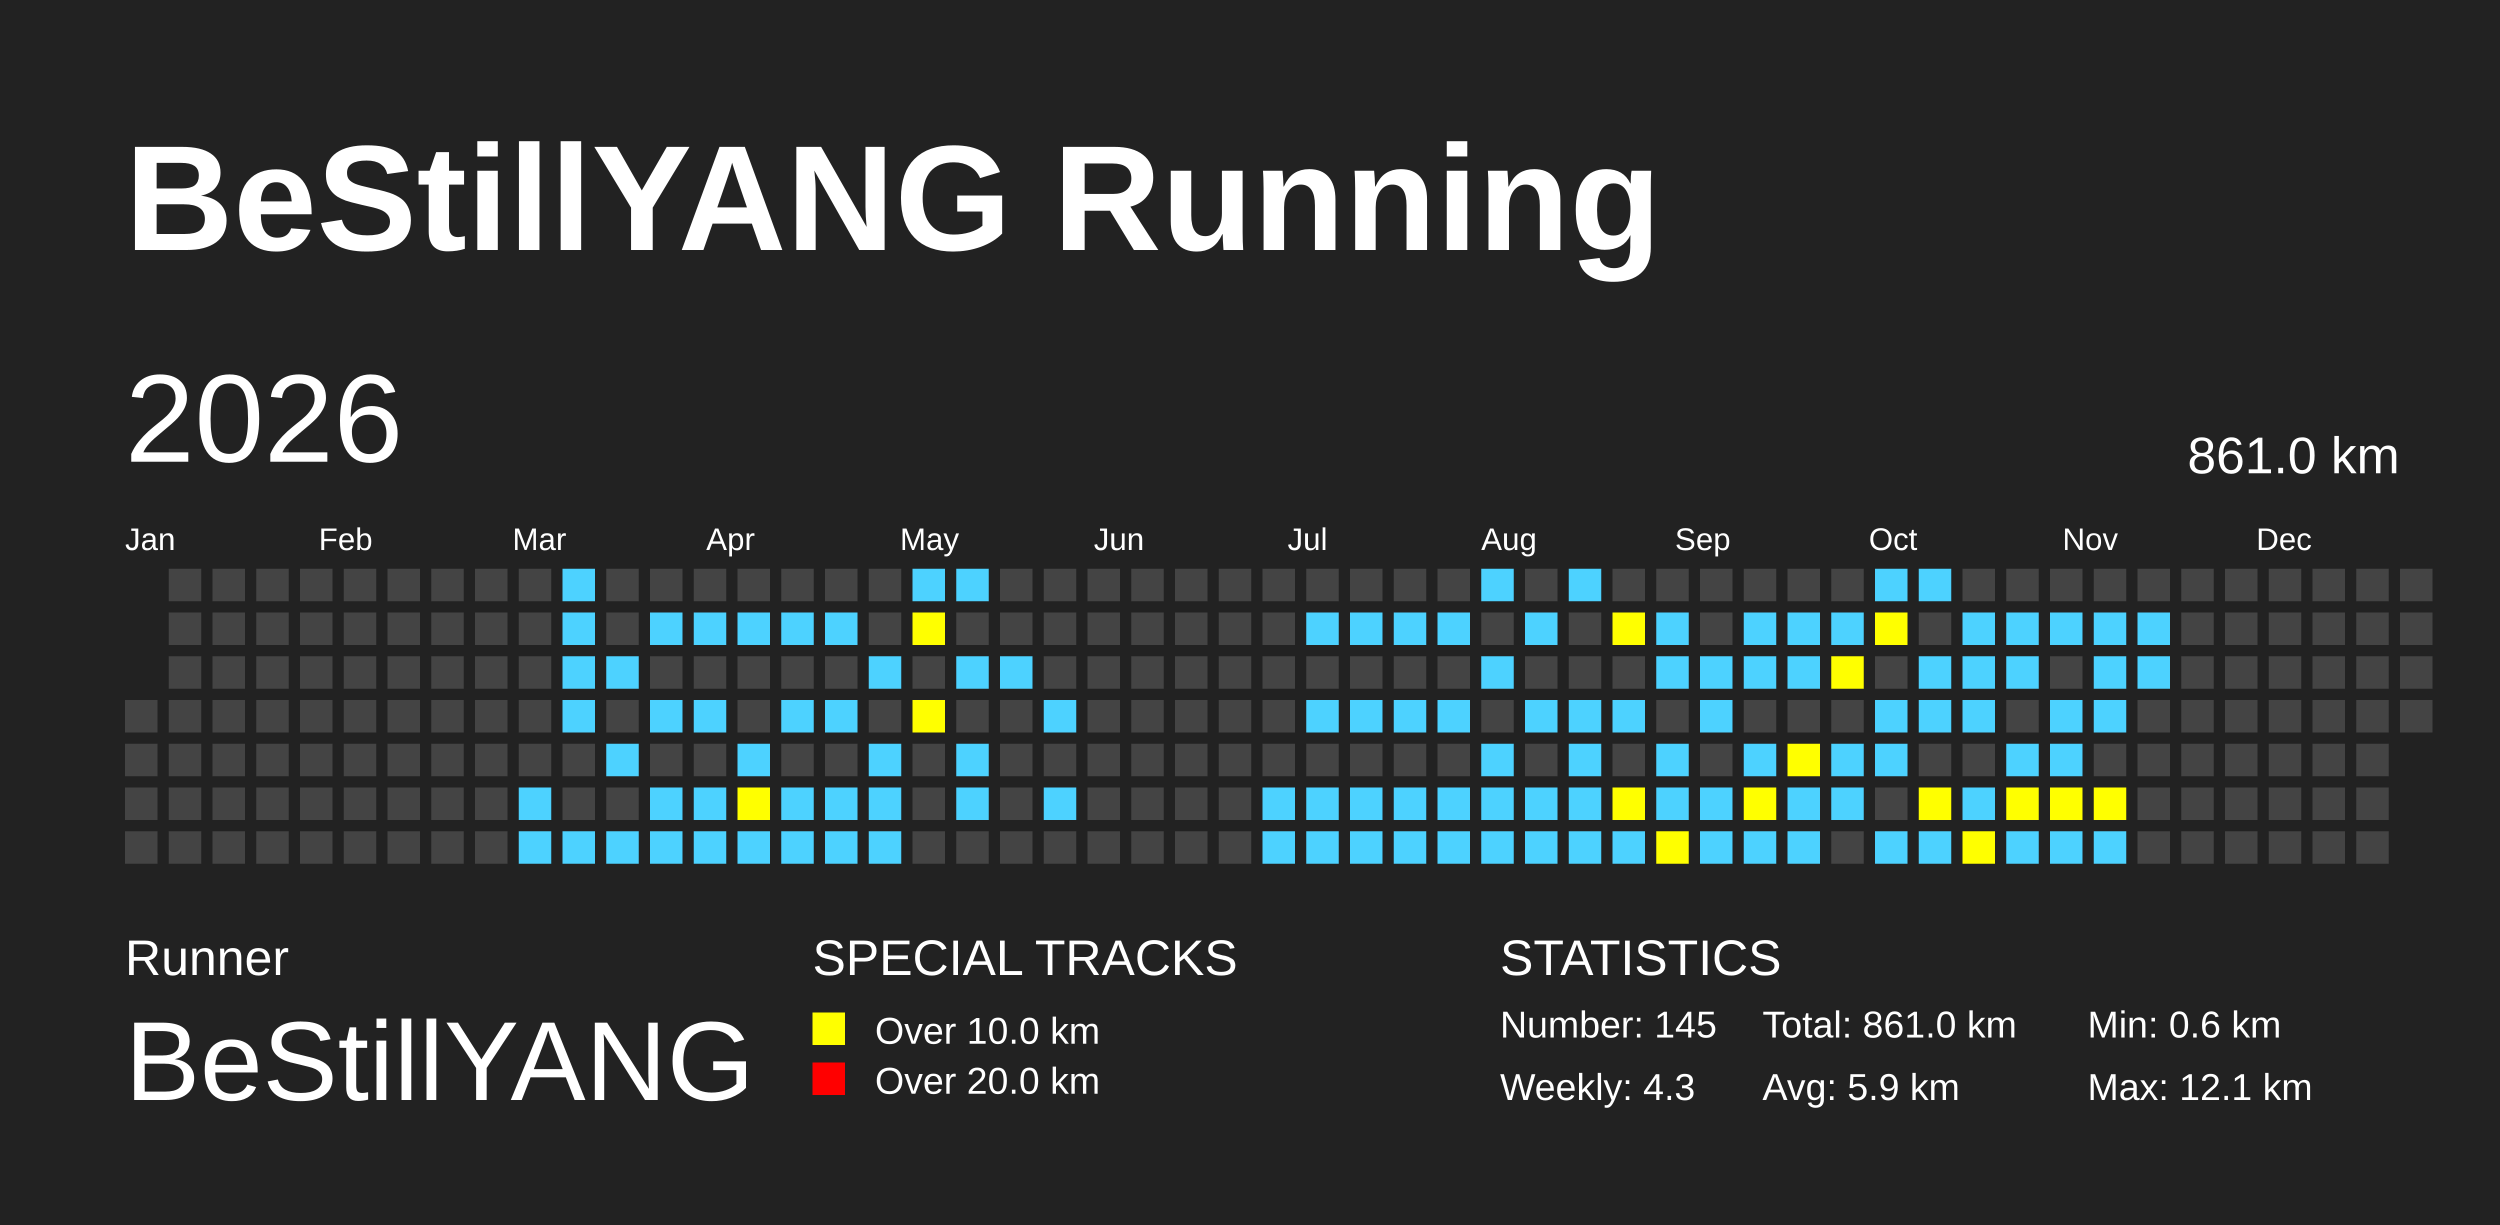
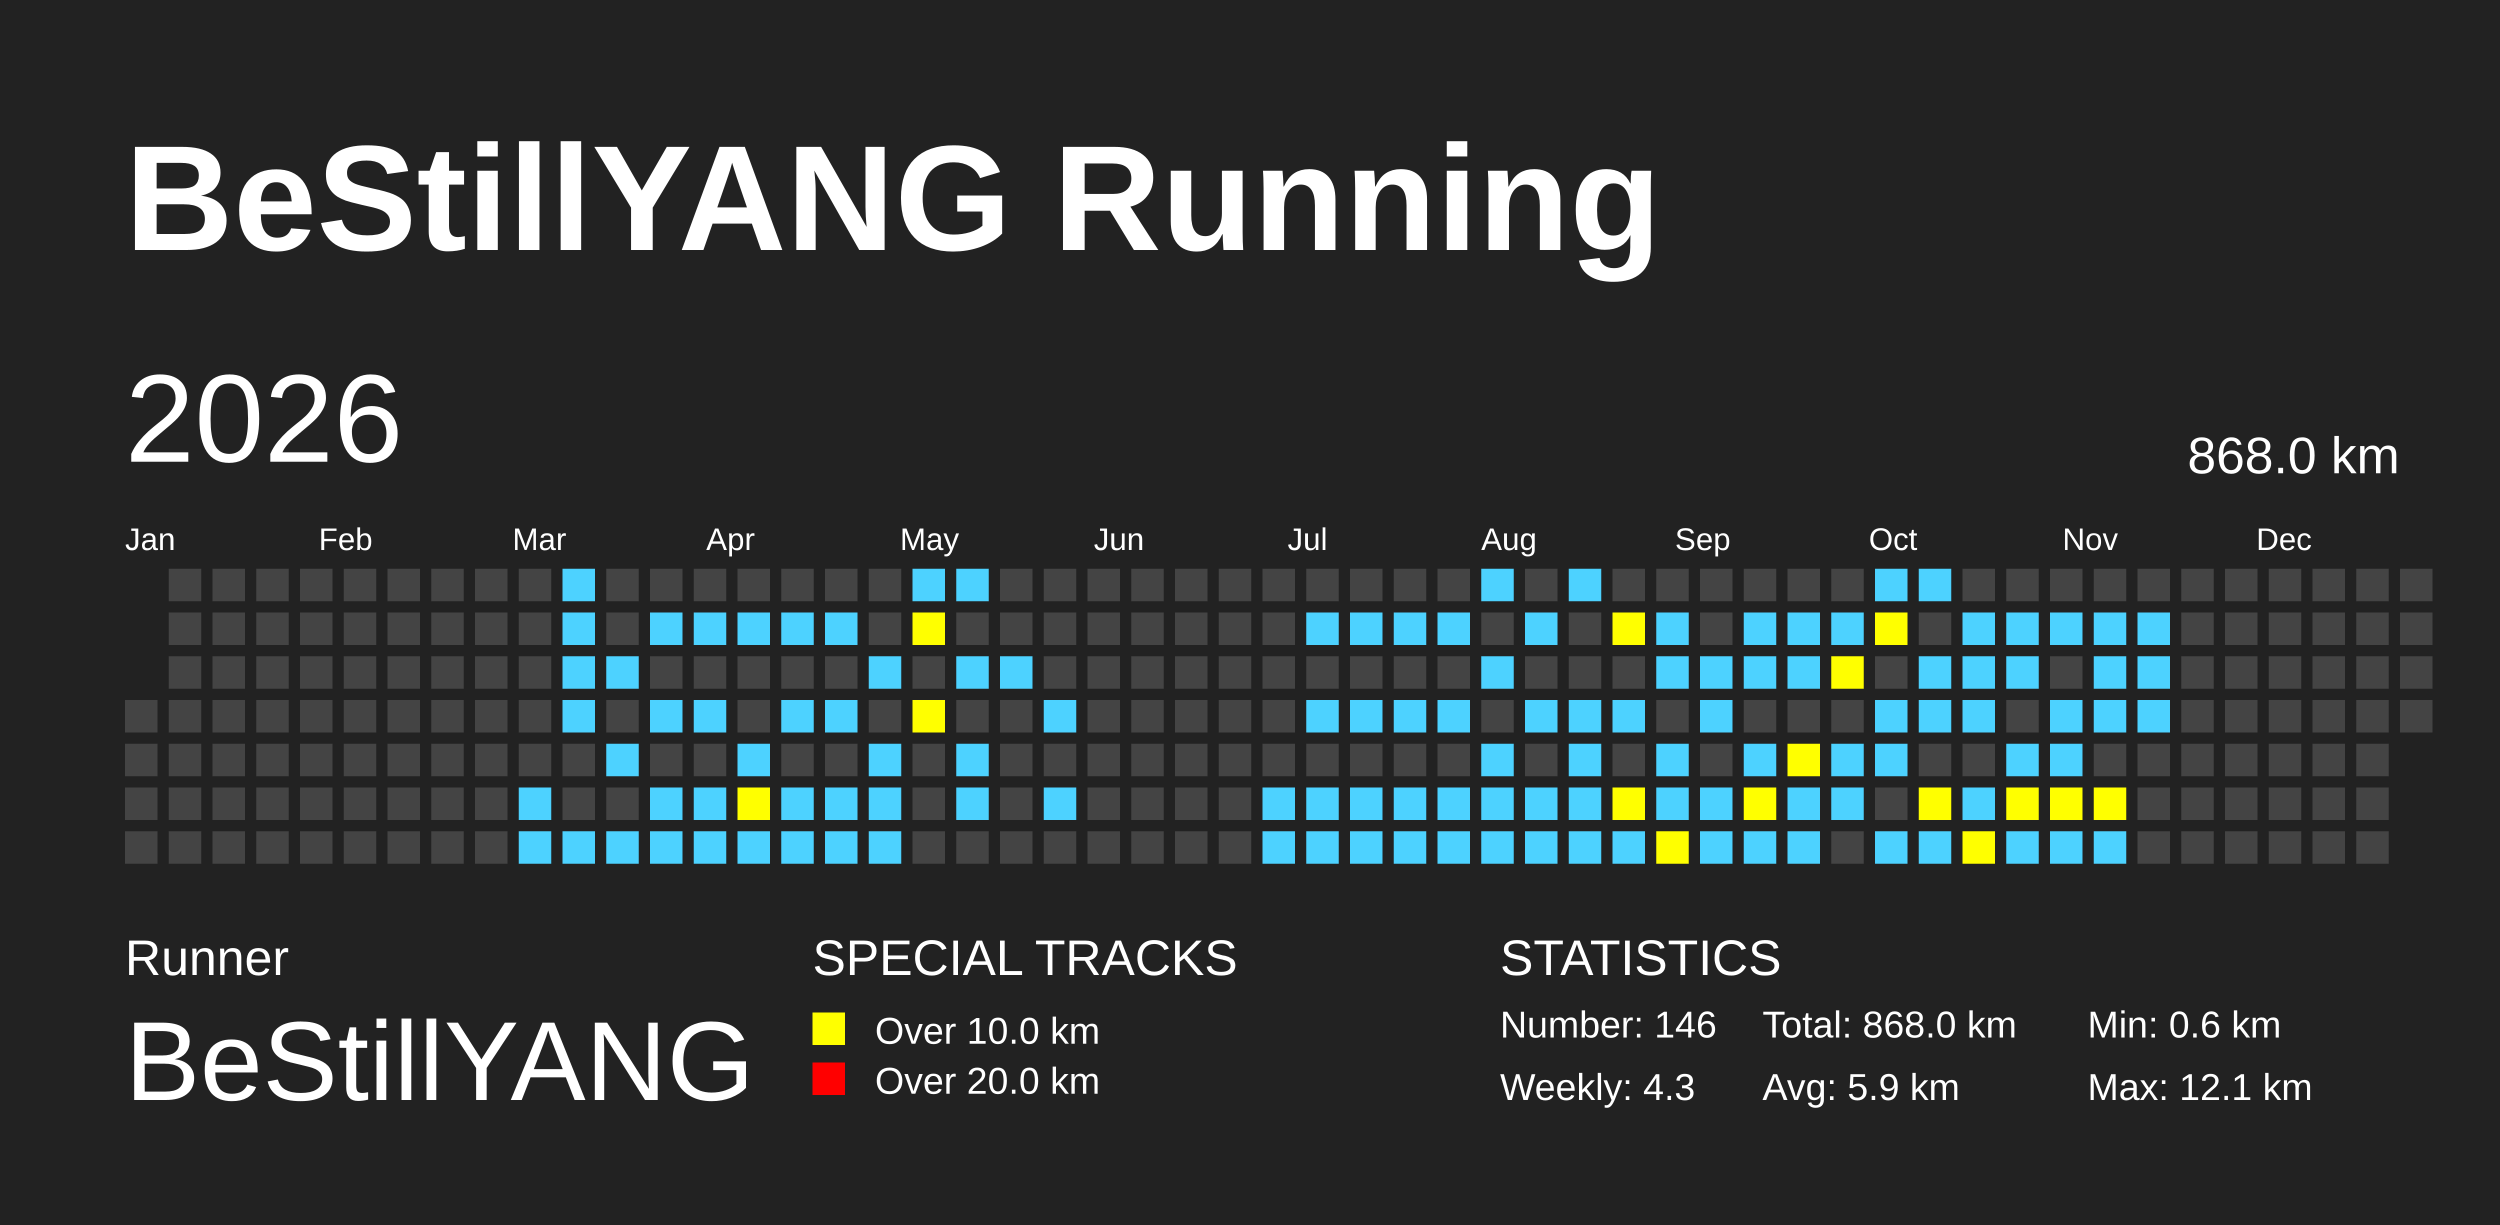
<svg xmlns="http://www.w3.org/2000/svg" baseProfile="full" height="98mm" version="1.1" viewBox="0,0,200,98" width="200mm">
  <defs>
    <pattern height="2" id="indoor-stripe" patternUnits="userSpaceOnUse" width="2">
      <line stroke="white" stroke-opacity="0.45" stroke-width="0.5" x1="0" x2="2" y1="2" y2="0" />
    </pattern>
  </defs>
  <rect fill="#222222" height="98" width="200" x="0" y="0" />
  <text fill="#FFFFFF" style="font-size:12px; font-family:Arial; font-weight:bold;" x="10" y="20">BeStillYANG Running</text>
  <text fill="#FFFFFF" style="font-size:4px; font-family:Arial" x="10" y="78">Runner</text>
  <text fill="#FFFFFF" style="font-size:9px; font-family:Arial" x="10" y="88">BeStillYANG</text>
  <text fill="#FFFFFF" style="font-size:4px; font-family:Arial" x="65" y="78">SPECIAL TRACKS</text>
  <rect fill="yellow" height="2.6" width="2.6" x="65" y="81" />
  <text fill="#FFFFFF" style="font-size:3px; font-family:Arial" x="70" y="83.5">Over 10.0 km</text>
  <rect fill="red" height="2.6" width="2.6" x="65" y="85" />
  <text fill="#FFFFFF" style="font-size:3px; font-family:Arial" x="70" y="87.5">Over 20.0 km</text>
  <text fill="#FFFFFF" style="font-size:4px; font-family:Arial" x="120" y="78">STATISTICS</text>
-   <text fill="#FFFFFF" style="font-size:3px; font-family:Arial" x="120" y="83">Number: 145</text>
+   <text fill="#FFFFFF" style="font-size:3px; font-family:Arial" x="120" y="83">Number: 146</text>
  <text fill="#FFFFFF" style="font-size:3px; font-family:Arial" x="120" y="88">Weekly: 4.3</text>
-   <text fill="#FFFFFF" style="font-size:3px; font-family:Arial" x="141" y="83">Total: 861.0 km</text>
+   <text fill="#FFFFFF" style="font-size:3px; font-family:Arial" x="141" y="83">Total: 868.0 km</text>
  <text fill="#FFFFFF" style="font-size:3px; font-family:Arial" x="141" y="88">Avg: 5.9 km</text>
  <text fill="#FFFFFF" style="font-size:3px; font-family:Arial" x="167" y="83">Min: 0.6 km</text>
  <text fill="#FFFFFF" style="font-size:3px; font-family:Arial" x="167" y="88">Max: 12.1 km</text>
  <text dominant-baseline="hanging" fill="#FFFFFF" style="font-size:10.0px; font-family:Arial;" x="10" y="30">2026</text>
-   <text dominant-baseline="hanging" fill="#FFFFFF" style="font-size:4.125px; font-family:Arial;" x="175" y="35">861.0 km</text>
+   <text dominant-baseline="hanging" fill="#FFFFFF" style="font-size:4.125px; font-family:Arial;" x="175" y="35">868.0 km</text>
  <text fill="#FFFFFF" style="font-size:2.5px; font-family:Arial" x="10.0" y="44">Jan</text>
  <text fill="#FFFFFF" style="font-size:2.5px; font-family:Arial" x="25.5" y="44">Feb</text>
  <text fill="#FFFFFF" style="font-size:2.5px; font-family:Arial" x="41.0" y="44">Mar</text>
  <text fill="#FFFFFF" style="font-size:2.5px; font-family:Arial" x="56.5" y="44">Apr</text>
  <text fill="#FFFFFF" style="font-size:2.5px; font-family:Arial" x="72.0" y="44">May</text>
  <text fill="#FFFFFF" style="font-size:2.5px; font-family:Arial" x="87.5" y="44">Jun</text>
  <text fill="#FFFFFF" style="font-size:2.5px; font-family:Arial" x="103.0" y="44">Jul</text>
  <text fill="#FFFFFF" style="font-size:2.5px; font-family:Arial" x="118.5" y="44">Aug</text>
  <text fill="#FFFFFF" style="font-size:2.5px; font-family:Arial" x="134.0" y="44">Sep</text>
  <text fill="#FFFFFF" style="font-size:2.5px; font-family:Arial" x="149.5" y="44">Oct</text>
  <text fill="#FFFFFF" style="font-size:2.5px; font-family:Arial" x="165.0" y="44">Nov</text>
  <text fill="#FFFFFF" style="font-size:2.5px; font-family:Arial" x="180.5" y="44">Dec</text>
  <rect fill="#444444" height="2.6" width="2.6" x="10.0" y="56.0" />
  <rect fill="#444444" height="2.6" width="2.6" x="10.0" y="59.5" />
  <rect fill="#444444" height="2.6" width="2.6" x="10.0" y="63.0" />
  <rect fill="#444444" height="2.6" width="2.6" x="10.0" y="66.5" />
  <rect fill="#444444" height="2.6" width="2.6" x="13.5" y="45.5" />
  <rect fill="#444444" height="2.6" width="2.6" x="13.5" y="49.0" />
  <rect fill="#444444" height="2.6" width="2.6" x="13.5" y="52.5" />
  <rect fill="#444444" height="2.6" width="2.6" x="13.5" y="56.0" />
  <rect fill="#444444" height="2.6" width="2.6" x="13.5" y="59.5" />
  <rect fill="#444444" height="2.6" width="2.6" x="13.5" y="63.0" />
  <rect fill="#444444" height="2.6" width="2.6" x="13.5" y="66.5" />
  <rect fill="#444444" height="2.6" width="2.6" x="17.0" y="45.5" />
  <rect fill="#444444" height="2.6" width="2.6" x="17.0" y="49.0" />
  <rect fill="#444444" height="2.6" width="2.6" x="17.0" y="52.5" />
  <rect fill="#444444" height="2.6" width="2.6" x="17.0" y="56.0" />
  <rect fill="#444444" height="2.6" width="2.6" x="17.0" y="59.5" />
  <rect fill="#444444" height="2.6" width="2.6" x="17.0" y="63.0" />
  <rect fill="#444444" height="2.6" width="2.6" x="17.0" y="66.5" />
  <rect fill="#444444" height="2.6" width="2.6" x="20.5" y="45.5" />
  <rect fill="#444444" height="2.6" width="2.6" x="20.5" y="49.0" />
  <rect fill="#444444" height="2.6" width="2.6" x="20.5" y="52.5" />
  <rect fill="#444444" height="2.6" width="2.6" x="20.5" y="56.0" />
  <rect fill="#444444" height="2.6" width="2.6" x="20.5" y="59.5" />
  <rect fill="#444444" height="2.6" width="2.6" x="20.5" y="63.0" />
  <rect fill="#444444" height="2.6" width="2.6" x="20.5" y="66.5" />
  <rect fill="#444444" height="2.6" width="2.6" x="24.0" y="45.5" />
  <rect fill="#444444" height="2.6" width="2.6" x="24.0" y="49.0" />
  <rect fill="#444444" height="2.6" width="2.6" x="24.0" y="52.5" />
  <rect fill="#444444" height="2.6" width="2.6" x="24.0" y="56.0" />
  <rect fill="#444444" height="2.6" width="2.6" x="24.0" y="59.5" />
  <rect fill="#444444" height="2.6" width="2.6" x="24.0" y="63.0" />
  <rect fill="#444444" height="2.6" width="2.6" x="24.0" y="66.5" />
  <rect fill="#444444" height="2.6" width="2.6" x="27.5" y="45.5" />
  <rect fill="#444444" height="2.6" width="2.6" x="27.5" y="49.0" />
  <rect fill="#444444" height="2.6" width="2.6" x="27.5" y="52.5" />
  <rect fill="#444444" height="2.6" width="2.6" x="27.5" y="56.0" />
  <rect fill="#444444" height="2.6" width="2.6" x="27.5" y="59.5" />
  <rect fill="#444444" height="2.6" width="2.6" x="27.5" y="63.0" />
  <rect fill="#444444" height="2.6" width="2.6" x="27.5" y="66.5" />
  <rect fill="#444444" height="2.6" width="2.6" x="31.0" y="45.5" />
  <rect fill="#444444" height="2.6" width="2.6" x="31.0" y="49.0" />
  <rect fill="#444444" height="2.6" width="2.6" x="31.0" y="52.5" />
  <rect fill="#444444" height="2.6" width="2.6" x="31.0" y="56.0" />
  <rect fill="#444444" height="2.6" width="2.6" x="31.0" y="59.5" />
  <rect fill="#444444" height="2.6" width="2.6" x="31.0" y="63.0" />
  <rect fill="#444444" height="2.6" width="2.6" x="31.0" y="66.5" />
  <rect fill="#444444" height="2.6" width="2.6" x="34.5" y="45.5" />
  <rect fill="#444444" height="2.6" width="2.6" x="34.5" y="49.0" />
  <rect fill="#444444" height="2.6" width="2.6" x="34.5" y="52.5" />
  <rect fill="#444444" height="2.6" width="2.6" x="34.5" y="56.0" />
  <rect fill="#444444" height="2.6" width="2.6" x="34.5" y="59.5" />
  <rect fill="#444444" height="2.6" width="2.6" x="34.5" y="63.0" />
  <rect fill="#444444" height="2.6" width="2.6" x="34.5" y="66.5" />
  <rect fill="#444444" height="2.6" width="2.6" x="38.0" y="45.5" />
  <rect fill="#444444" height="2.6" width="2.6" x="38.0" y="49.0" />
  <rect fill="#444444" height="2.6" width="2.6" x="38.0" y="52.5" />
  <rect fill="#444444" height="2.6" width="2.6" x="38.0" y="56.0" />
  <rect fill="#444444" height="2.6" width="2.6" x="38.0" y="59.5" />
  <rect fill="#444444" height="2.6" width="2.6" x="38.0" y="63.0" />
  <rect fill="#444444" height="2.6" width="2.6" x="38.0" y="66.5" />
  <rect fill="#444444" height="2.6" width="2.6" x="41.5" y="45.5" />
  <rect fill="#444444" height="2.6" width="2.6" x="41.5" y="49.0" />
  <rect fill="#444444" height="2.6" width="2.6" x="41.5" y="52.5" />
  <rect fill="#444444" height="2.6" width="2.6" x="41.5" y="56.0" />
  <rect fill="#444444" height="2.6" width="2.6" x="41.5" y="59.5" />
  <rect fill="#4DD2FF" height="2.6" width="2.6" x="41.5" y="63.0" />
  <rect fill="#4DD2FF" height="2.6" width="2.6" x="41.5" y="66.5" />
  <rect fill="#4DD2FF" height="2.6" width="2.6" x="45.0" y="45.5" />
  <rect fill="#4DD2FF" height="2.6" width="2.6" x="45.0" y="49.0" />
  <rect fill="#4DD2FF" height="2.6" width="2.6" x="45.0" y="52.5" />
  <rect fill="#4DD2FF" height="2.6" width="2.6" x="45.0" y="56.0" />
  <rect fill="#444444" height="2.6" width="2.6" x="45.0" y="59.5" />
  <rect fill="#444444" height="2.6" width="2.6" x="45.0" y="63.0" />
  <rect fill="#4DD2FF" height="2.6" width="2.6" x="45.0" y="66.5" />
  <rect fill="#444444" height="2.6" width="2.6" x="48.5" y="45.5" />
  <rect fill="#444444" height="2.6" width="2.6" x="48.5" y="49.0" />
  <rect fill="#4DD2FF" height="2.6" width="2.6" x="48.5" y="52.5" />
  <rect fill="#444444" height="2.6" width="2.6" x="48.5" y="56.0" />
  <rect fill="#4DD2FF" height="2.6" width="2.6" x="48.5" y="59.5" />
  <rect fill="#444444" height="2.6" width="2.6" x="48.5" y="63.0" />
  <rect fill="#4DD2FF" height="2.6" width="2.6" x="48.5" y="66.5" />
  <rect fill="#444444" height="2.6" width="2.6" x="52.0" y="45.5" />
  <rect fill="#4DD2FF" height="2.6" width="2.6" x="52.0" y="49.0" />
  <rect fill="#444444" height="2.6" width="2.6" x="52.0" y="52.5" />
  <rect fill="#4DD2FF" height="2.6" width="2.6" x="52.0" y="56.0" />
  <rect fill="#444444" height="2.6" width="2.6" x="52.0" y="59.5" />
  <rect fill="#4DD2FF" height="2.6" width="2.6" x="52.0" y="63.0" />
  <rect fill="#4DD2FF" height="2.6" width="2.6" x="52.0" y="66.5" />
  <rect fill="#444444" height="2.6" width="2.6" x="55.5" y="45.5" />
  <rect fill="#4DD2FF" height="2.6" width="2.6" x="55.5" y="49.0" />
  <rect fill="#444444" height="2.6" width="2.6" x="55.5" y="52.5" />
  <rect fill="#4DD2FF" height="2.6" width="2.6" x="55.5" y="56.0" />
  <rect fill="#444444" height="2.6" width="2.6" x="55.5" y="59.5" />
  <rect fill="#4DD2FF" height="2.6" width="2.6" x="55.5" y="63.0" />
  <rect fill="#4DD2FF" height="2.6" width="2.6" x="55.5" y="66.5" />
  <rect fill="#444444" height="2.6" width="2.6" x="59.0" y="45.5" />
  <rect fill="#4DD2FF" height="2.6" width="2.6" x="59.0" y="49.0" />
  <rect fill="#444444" height="2.6" width="2.6" x="59.0" y="52.5" />
  <rect fill="#444444" height="2.6" width="2.6" x="59.0" y="56.0" />
  <rect fill="#4DD2FF" height="2.6" width="2.6" x="59.0" y="59.5" />
  <rect fill="yellow" height="2.6" width="2.6" x="59.0" y="63.0" />
  <rect fill="#4DD2FF" height="2.6" width="2.6" x="59.0" y="66.5" />
  <rect fill="#444444" height="2.6" width="2.6" x="62.5" y="45.5" />
  <rect fill="#4DD2FF" height="2.6" width="2.6" x="62.5" y="49.0" />
  <rect fill="#444444" height="2.6" width="2.6" x="62.5" y="52.5" />
  <rect fill="#4DD2FF" height="2.6" width="2.6" x="62.5" y="56.0" />
  <rect fill="#444444" height="2.6" width="2.6" x="62.5" y="59.5" />
  <rect fill="#4DD2FF" height="2.6" width="2.6" x="62.5" y="63.0" />
  <rect fill="#4DD2FF" height="2.6" width="2.6" x="62.5" y="66.5" />
  <rect fill="#444444" height="2.6" width="2.6" x="66.0" y="45.5" />
  <rect fill="#4DD2FF" height="2.6" width="2.6" x="66.0" y="49.0" />
  <rect fill="#444444" height="2.6" width="2.6" x="66.0" y="52.5" />
  <rect fill="#4DD2FF" height="2.6" width="2.6" x="66.0" y="56.0" />
  <rect fill="#444444" height="2.6" width="2.6" x="66.0" y="59.5" />
  <rect fill="#4DD2FF" height="2.6" width="2.6" x="66.0" y="63.0" />
  <rect fill="#4DD2FF" height="2.6" width="2.6" x="66.0" y="66.5" />
  <rect fill="#444444" height="2.6" width="2.6" x="69.5" y="45.5" />
  <rect fill="#444444" height="2.6" width="2.6" x="69.5" y="49.0" />
  <rect fill="#4DD2FF" height="2.6" width="2.6" x="69.5" y="52.5" />
  <rect fill="#444444" height="2.6" width="2.6" x="69.5" y="56.0" />
  <rect fill="#4DD2FF" height="2.6" width="2.6" x="69.5" y="59.5" />
  <rect fill="#4DD2FF" height="2.6" width="2.6" x="69.5" y="63.0" />
  <rect fill="#4DD2FF" height="2.6" width="2.6" x="69.5" y="66.5" />
  <rect fill="#4DD2FF" height="2.6" width="2.6" x="73.0" y="45.5" />
  <rect fill="yellow" height="2.6" width="2.6" x="73.0" y="49.0" />
  <rect fill="#444444" height="2.6" width="2.6" x="73.0" y="52.5" />
  <rect fill="yellow" height="2.6" width="2.6" x="73.0" y="56.0" />
  <rect fill="#444444" height="2.6" width="2.6" x="73.0" y="59.5" />
  <rect fill="#444444" height="2.6" width="2.6" x="73.0" y="63.0" />
  <rect fill="#444444" height="2.6" width="2.6" x="73.0" y="66.5" />
  <rect fill="#4DD2FF" height="2.6" width="2.6" x="76.5" y="45.5" />
  <rect fill="#444444" height="2.6" width="2.6" x="76.5" y="49.0" />
  <rect fill="#4DD2FF" height="2.6" width="2.6" x="76.5" y="52.5" />
  <rect fill="#444444" height="2.6" width="2.6" x="76.5" y="56.0" />
  <rect fill="#4DD2FF" height="2.6" width="2.6" x="76.5" y="59.5" />
  <rect fill="#4DD2FF" height="2.6" width="2.6" x="76.5" y="63.0" />
  <rect fill="#444444" height="2.6" width="2.6" x="76.5" y="66.5" />
  <rect fill="#444444" height="2.6" width="2.6" x="80.0" y="45.5" />
  <rect fill="#444444" height="2.6" width="2.6" x="80.0" y="49.0" />
  <rect fill="#4DD2FF" height="2.6" width="2.6" x="80.0" y="52.5" />
  <rect fill="#444444" height="2.6" width="2.6" x="80.0" y="56.0" />
  <rect fill="#444444" height="2.6" width="2.6" x="80.0" y="59.5" />
  <rect fill="#444444" height="2.6" width="2.6" x="80.0" y="63.0" />
  <rect fill="#444444" height="2.6" width="2.6" x="80.0" y="66.5" />
  <rect fill="#444444" height="2.6" width="2.6" x="83.5" y="45.5" />
  <rect fill="#444444" height="2.6" width="2.6" x="83.5" y="49.0" />
  <rect fill="#444444" height="2.6" width="2.6" x="83.5" y="52.5" />
  <rect fill="#4DD2FF" height="2.6" width="2.6" x="83.5" y="56.0" />
  <rect fill="#444444" height="2.6" width="2.6" x="83.5" y="59.5" />
  <rect fill="#4DD2FF" height="2.6" width="2.6" x="83.5" y="63.0" />
  <rect fill="#444444" height="2.6" width="2.6" x="83.5" y="66.5" />
  <rect fill="#444444" height="2.6" width="2.6" x="87.0" y="45.5" />
  <rect fill="#444444" height="2.6" width="2.6" x="87.0" y="49.0" />
  <rect fill="#444444" height="2.6" width="2.6" x="87.0" y="52.5" />
  <rect fill="#444444" height="2.6" width="2.6" x="87.0" y="56.0" />
  <rect fill="#444444" height="2.6" width="2.6" x="87.0" y="59.5" />
  <rect fill="#444444" height="2.6" width="2.6" x="87.0" y="63.0" />
  <rect fill="#444444" height="2.6" width="2.6" x="87.0" y="66.5" />
  <rect fill="#444444" height="2.6" width="2.6" x="90.5" y="45.5" />
  <rect fill="#444444" height="2.6" width="2.6" x="90.5" y="49.0" />
  <rect fill="#444444" height="2.6" width="2.6" x="90.5" y="52.5" />
  <rect fill="#444444" height="2.6" width="2.6" x="90.5" y="56.0" />
  <rect fill="#444444" height="2.6" width="2.6" x="90.5" y="59.5" />
  <rect fill="#444444" height="2.6" width="2.6" x="90.5" y="63.0" />
  <rect fill="#444444" height="2.6" width="2.6" x="90.5" y="66.5" />
  <rect fill="#444444" height="2.6" width="2.6" x="94.0" y="45.5" />
  <rect fill="#444444" height="2.6" width="2.6" x="94.0" y="49.0" />
  <rect fill="#444444" height="2.6" width="2.6" x="94.0" y="52.5" />
  <rect fill="#444444" height="2.6" width="2.6" x="94.0" y="56.0" />
  <rect fill="#444444" height="2.6" width="2.6" x="94.0" y="59.5" />
  <rect fill="#444444" height="2.6" width="2.6" x="94.0" y="63.0" />
  <rect fill="#444444" height="2.6" width="2.6" x="94.0" y="66.5" />
  <rect fill="#444444" height="2.6" width="2.6" x="97.5" y="45.5" />
  <rect fill="#444444" height="2.6" width="2.6" x="97.5" y="49.0" />
  <rect fill="#444444" height="2.6" width="2.6" x="97.5" y="52.5" />
  <rect fill="#444444" height="2.6" width="2.6" x="97.5" y="56.0" />
  <rect fill="#444444" height="2.6" width="2.6" x="97.5" y="59.5" />
  <rect fill="#444444" height="2.6" width="2.6" x="97.5" y="63.0" />
  <rect fill="#444444" height="2.6" width="2.6" x="97.5" y="66.5" />
  <rect fill="#444444" height="2.6" width="2.6" x="101.0" y="45.5" />
  <rect fill="#444444" height="2.6" width="2.6" x="101.0" y="49.0" />
  <rect fill="#444444" height="2.6" width="2.6" x="101.0" y="52.5" />
  <rect fill="#444444" height="2.6" width="2.6" x="101.0" y="56.0" />
  <rect fill="#444444" height="2.6" width="2.6" x="101.0" y="59.5" />
  <rect fill="#4DD2FF" height="2.6" width="2.6" x="101.0" y="63.0" />
  <rect fill="#4DD2FF" height="2.6" width="2.6" x="101.0" y="66.5" />
  <rect fill="#444444" height="2.6" width="2.6" x="104.5" y="45.5" />
  <rect fill="#4DD2FF" height="2.6" width="2.6" x="104.5" y="49.0" />
  <rect fill="#444444" height="2.6" width="2.6" x="104.5" y="52.5" />
  <rect fill="#4DD2FF" height="2.6" width="2.6" x="104.5" y="56.0" />
  <rect fill="#444444" height="2.6" width="2.6" x="104.5" y="59.5" />
  <rect fill="#4DD2FF" height="2.6" width="2.6" x="104.5" y="63.0" />
  <rect fill="#4DD2FF" height="2.6" width="2.6" x="104.5" y="66.5" />
  <rect fill="#444444" height="2.6" width="2.6" x="108.0" y="45.5" />
  <rect fill="#4DD2FF" height="2.6" width="2.6" x="108.0" y="49.0" />
  <rect fill="#444444" height="2.6" width="2.6" x="108.0" y="52.5" />
  <rect fill="#4DD2FF" height="2.6" width="2.6" x="108.0" y="56.0" />
  <rect fill="#444444" height="2.6" width="2.6" x="108.0" y="59.5" />
  <rect fill="#4DD2FF" height="2.6" width="2.6" x="108.0" y="63.0" />
  <rect fill="#4DD2FF" height="2.6" width="2.6" x="108.0" y="66.5" />
  <rect fill="#444444" height="2.6" width="2.6" x="111.5" y="45.5" />
  <rect fill="#4DD2FF" height="2.6" width="2.6" x="111.5" y="49.0" />
  <rect fill="#444444" height="2.6" width="2.6" x="111.5" y="52.5" />
  <rect fill="#4DD2FF" height="2.6" width="2.6" x="111.5" y="56.0" />
  <rect fill="#444444" height="2.6" width="2.6" x="111.5" y="59.5" />
  <rect fill="#4DD2FF" height="2.6" width="2.6" x="111.5" y="63.0" />
  <rect fill="#4DD2FF" height="2.6" width="2.6" x="111.5" y="66.5" />
  <rect fill="#444444" height="2.6" width="2.6" x="115.0" y="45.5" />
  <rect fill="#4DD2FF" height="2.6" width="2.6" x="115.0" y="49.0" />
  <rect fill="#444444" height="2.6" width="2.6" x="115.0" y="52.5" />
  <rect fill="#4DD2FF" height="2.6" width="2.6" x="115.0" y="56.0" />
  <rect fill="#444444" height="2.6" width="2.6" x="115.0" y="59.5" />
  <rect fill="#4DD2FF" height="2.6" width="2.6" x="115.0" y="63.0" />
  <rect fill="#4DD2FF" height="2.6" width="2.6" x="115.0" y="66.5" />
  <rect fill="#4DD2FF" height="2.6" width="2.6" x="118.5" y="45.5" />
  <rect fill="#444444" height="2.6" width="2.6" x="118.5" y="49.0" />
  <rect fill="#4DD2FF" height="2.6" width="2.6" x="118.5" y="52.5" />
  <rect fill="#444444" height="2.6" width="2.6" x="118.5" y="56.0" />
  <rect fill="#4DD2FF" height="2.6" width="2.6" x="118.5" y="59.5" />
  <rect fill="#4DD2FF" height="2.6" width="2.6" x="118.5" y="63.0" />
  <rect fill="#4DD2FF" height="2.6" width="2.6" x="118.5" y="66.5" />
  <rect fill="#444444" height="2.6" width="2.6" x="122.0" y="45.5" />
  <rect fill="#4DD2FF" height="2.6" width="2.6" x="122.0" y="49.0" />
  <rect fill="#444444" height="2.6" width="2.6" x="122.0" y="52.5" />
  <rect fill="#4DD2FF" height="2.6" width="2.6" x="122.0" y="56.0" />
  <rect fill="#444444" height="2.6" width="2.6" x="122.0" y="59.5" />
  <rect fill="#4DD2FF" height="2.6" width="2.6" x="122.0" y="63.0" />
  <rect fill="#4DD2FF" height="2.6" width="2.6" x="122.0" y="66.5" />
  <rect fill="#4DD2FF" height="2.6" width="2.6" x="125.5" y="45.5" />
  <rect fill="#444444" height="2.6" width="2.6" x="125.5" y="49.0" />
  <rect fill="#444444" height="2.6" width="2.6" x="125.5" y="52.5" />
  <rect fill="#4DD2FF" height="2.6" width="2.6" x="125.5" y="56.0" />
  <rect fill="#4DD2FF" height="2.6" width="2.6" x="125.5" y="59.5" />
  <rect fill="#4DD2FF" height="2.6" width="2.6" x="125.5" y="63.0" />
  <rect fill="#4DD2FF" height="2.6" width="2.6" x="125.5" y="66.5" />
  <rect fill="#444444" height="2.6" width="2.6" x="129.0" y="45.5" />
  <rect fill="yellow" height="2.6" width="2.6" x="129.0" y="49.0" />
  <rect fill="#444444" height="2.6" width="2.6" x="129.0" y="52.5" />
  <rect fill="#4DD2FF" height="2.6" width="2.6" x="129.0" y="56.0" />
  <rect fill="#444444" height="2.6" width="2.6" x="129.0" y="59.5" />
  <rect fill="yellow" height="2.6" width="2.6" x="129.0" y="63.0" />
  <rect fill="#4DD2FF" height="2.6" width="2.6" x="129.0" y="66.5" />
  <rect fill="#444444" height="2.6" width="2.6" x="132.5" y="45.5" />
  <rect fill="#4DD2FF" height="2.6" width="2.6" x="132.5" y="49.0" />
  <rect fill="#4DD2FF" height="2.6" width="2.6" x="132.5" y="52.5" />
  <rect fill="#444444" height="2.6" width="2.6" x="132.5" y="56.0" />
  <rect fill="#4DD2FF" height="2.6" width="2.6" x="132.5" y="59.5" />
  <rect fill="#4DD2FF" height="2.6" width="2.6" x="132.5" y="63.0" />
  <rect fill="yellow" height="2.6" width="2.6" x="132.5" y="66.5" />
  <rect fill="#444444" height="2.6" width="2.6" x="136.0" y="45.5" />
  <rect fill="#444444" height="2.6" width="2.6" x="136.0" y="49.0" />
  <rect fill="#4DD2FF" height="2.6" width="2.6" x="136.0" y="52.5" />
  <rect fill="#4DD2FF" height="2.6" width="2.6" x="136.0" y="56.0" />
  <rect fill="#444444" height="2.6" width="2.6" x="136.0" y="59.5" />
  <rect fill="#4DD2FF" height="2.6" width="2.6" x="136.0" y="63.0" />
  <rect fill="#4DD2FF" height="2.6" width="2.6" x="136.0" y="66.5" />
  <rect fill="#444444" height="2.6" width="2.6" x="139.5" y="45.5" />
  <rect fill="#4DD2FF" height="2.6" width="2.6" x="139.5" y="49.0" />
  <rect fill="#4DD2FF" height="2.6" width="2.6" x="139.5" y="52.5" />
  <rect fill="#444444" height="2.6" width="2.6" x="139.5" y="56.0" />
  <rect fill="#4DD2FF" height="2.6" width="2.6" x="139.5" y="59.5" />
  <rect fill="yellow" height="2.6" width="2.6" x="139.5" y="63.0" />
  <rect fill="#4DD2FF" height="2.6" width="2.6" x="139.5" y="66.5" />
  <rect fill="#444444" height="2.6" width="2.6" x="143.0" y="45.5" />
  <rect fill="#4DD2FF" height="2.6" width="2.6" x="143.0" y="49.0" />
  <rect fill="#4DD2FF" height="2.6" width="2.6" x="143.0" y="52.5" />
  <rect fill="#444444" height="2.6" width="2.6" x="143.0" y="56.0" />
  <rect fill="yellow" height="2.6" width="2.6" x="143.0" y="59.5" />
  <rect fill="#4DD2FF" height="2.6" width="2.6" x="143.0" y="63.0" />
  <rect fill="#4DD2FF" height="2.6" width="2.6" x="143.0" y="66.5" />
  <rect fill="#444444" height="2.6" width="2.6" x="146.5" y="45.5" />
  <rect fill="#4DD2FF" height="2.6" width="2.6" x="146.5" y="49.0" />
  <rect fill="yellow" height="2.6" width="2.6" x="146.5" y="52.5" />
  <rect fill="#444444" height="2.6" width="2.6" x="146.5" y="56.0" />
  <rect fill="#4DD2FF" height="2.6" width="2.6" x="146.5" y="59.5" />
  <rect fill="#4DD2FF" height="2.6" width="2.6" x="146.5" y="63.0" />
  <rect fill="#444444" height="2.6" width="2.6" x="146.5" y="66.5" />
  <rect fill="#4DD2FF" height="2.6" width="2.6" x="150.0" y="45.5" />
  <rect fill="yellow" height="2.6" width="2.6" x="150.0" y="49.0" />
  <rect fill="#444444" height="2.6" width="2.6" x="150.0" y="52.5" />
  <rect fill="#4DD2FF" height="2.6" width="2.6" x="150.0" y="56.0" />
  <rect fill="#4DD2FF" height="2.6" width="2.6" x="150.0" y="59.5" />
  <rect fill="#444444" height="2.6" width="2.6" x="150.0" y="63.0" />
  <rect fill="#4DD2FF" height="2.6" width="2.6" x="150.0" y="66.5" />
  <rect fill="#4DD2FF" height="2.6" width="2.6" x="153.5" y="45.5" />
  <rect fill="#444444" height="2.6" width="2.6" x="153.5" y="49.0" />
  <rect fill="#4DD2FF" height="2.6" width="2.6" x="153.5" y="52.5" />
  <rect fill="#4DD2FF" height="2.6" width="2.6" x="153.5" y="56.0" />
  <rect fill="#444444" height="2.6" width="2.6" x="153.5" y="59.5" />
  <rect fill="yellow" height="2.6" width="2.6" x="153.5" y="63.0" />
  <rect fill="#4DD2FF" height="2.6" width="2.6" x="153.5" y="66.5" />
  <rect fill="#444444" height="2.6" width="2.6" x="157.0" y="45.5" />
  <rect fill="#4DD2FF" height="2.6" width="2.6" x="157.0" y="49.0" />
  <rect fill="#4DD2FF" height="2.6" width="2.6" x="157.0" y="52.5" />
  <rect fill="#4DD2FF" height="2.6" width="2.6" x="157.0" y="56.0" />
  <rect fill="#444444" height="2.6" width="2.6" x="157.0" y="59.5" />
  <rect fill="#4DD2FF" height="2.6" width="2.6" x="157.0" y="63.0" />
  <rect fill="yellow" height="2.6" width="2.6" x="157.0" y="66.5" />
  <rect fill="#444444" height="2.6" width="2.6" x="160.5" y="45.5" />
  <rect fill="#4DD2FF" height="2.6" width="2.6" x="160.5" y="49.0" />
  <rect fill="#4DD2FF" height="2.6" width="2.6" x="160.5" y="52.5" />
  <rect fill="#444444" height="2.6" width="2.6" x="160.5" y="56.0" />
  <rect fill="#4DD2FF" height="2.6" width="2.6" x="160.5" y="59.5" />
  <rect fill="yellow" height="2.6" width="2.6" x="160.5" y="63.0" />
  <rect fill="#4DD2FF" height="2.6" width="2.6" x="160.5" y="66.5" />
  <rect fill="#444444" height="2.6" width="2.6" x="164.0" y="45.5" />
  <rect fill="#4DD2FF" height="2.6" width="2.6" x="164.0" y="49.0" />
  <rect fill="#444444" height="2.6" width="2.6" x="164.0" y="52.5" />
  <rect fill="#4DD2FF" height="2.6" width="2.6" x="164.0" y="56.0" />
  <rect fill="#4DD2FF" height="2.6" width="2.6" x="164.0" y="59.5" />
  <rect fill="yellow" height="2.6" width="2.6" x="164.0" y="63.0" />
  <rect fill="#4DD2FF" height="2.6" width="2.6" x="164.0" y="66.5" />
  <rect fill="#444444" height="2.6" width="2.6" x="167.5" y="45.5" />
  <rect fill="#4DD2FF" height="2.6" width="2.6" x="167.5" y="49.0" />
  <rect fill="#4DD2FF" height="2.6" width="2.6" x="167.5" y="52.5" />
  <rect fill="#4DD2FF" height="2.6" width="2.6" x="167.5" y="56.0" />
  <rect fill="#444444" height="2.6" width="2.6" x="167.5" y="59.5" />
  <rect fill="yellow" height="2.6" width="2.6" x="167.5" y="63.0" />
  <rect fill="#4DD2FF" height="2.6" width="2.6" x="167.5" y="66.5" />
  <rect fill="#444444" height="2.6" width="2.6" x="171.0" y="45.5" />
  <rect fill="#4DD2FF" height="2.6" width="2.6" x="171.0" y="49.0" />
  <rect fill="#4DD2FF" height="2.6" width="2.6" x="171.0" y="52.5" />
-   <rect fill="#444444" height="2.6" width="2.6" x="171.0" y="56.0" />
+   <rect fill="#4DD2FF" height="2.6" width="2.6" x="171.0" y="56.0" />
  <rect fill="#444444" height="2.6" width="2.6" x="171.0" y="59.5" />
  <rect fill="#444444" height="2.6" width="2.6" x="171.0" y="63.0" />
  <rect fill="#444444" height="2.6" width="2.6" x="171.0" y="66.5" />
  <rect fill="#444444" height="2.6" width="2.6" x="174.5" y="45.5" />
  <rect fill="#444444" height="2.6" width="2.6" x="174.5" y="49.0" />
  <rect fill="#444444" height="2.6" width="2.6" x="174.5" y="52.5" />
  <rect fill="#444444" height="2.6" width="2.6" x="174.5" y="56.0" />
  <rect fill="#444444" height="2.6" width="2.6" x="174.5" y="59.5" />
  <rect fill="#444444" height="2.6" width="2.6" x="174.5" y="63.0" />
  <rect fill="#444444" height="2.6" width="2.6" x="174.5" y="66.5" />
  <rect fill="#444444" height="2.6" width="2.6" x="178.0" y="45.5" />
  <rect fill="#444444" height="2.6" width="2.6" x="178.0" y="49.0" />
  <rect fill="#444444" height="2.6" width="2.6" x="178.0" y="52.5" />
  <rect fill="#444444" height="2.6" width="2.6" x="178.0" y="56.0" />
  <rect fill="#444444" height="2.6" width="2.6" x="178.0" y="59.5" />
  <rect fill="#444444" height="2.6" width="2.6" x="178.0" y="63.0" />
  <rect fill="#444444" height="2.6" width="2.6" x="178.0" y="66.5" />
  <rect fill="#444444" height="2.6" width="2.6" x="181.5" y="45.5" />
  <rect fill="#444444" height="2.6" width="2.6" x="181.5" y="49.0" />
  <rect fill="#444444" height="2.6" width="2.6" x="181.5" y="52.5" />
  <rect fill="#444444" height="2.6" width="2.6" x="181.5" y="56.0" />
  <rect fill="#444444" height="2.6" width="2.6" x="181.5" y="59.5" />
  <rect fill="#444444" height="2.6" width="2.6" x="181.5" y="63.0" />
  <rect fill="#444444" height="2.6" width="2.6" x="181.5" y="66.5" />
  <rect fill="#444444" height="2.6" width="2.6" x="185.0" y="45.5" />
  <rect fill="#444444" height="2.6" width="2.6" x="185.0" y="49.0" />
  <rect fill="#444444" height="2.6" width="2.6" x="185.0" y="52.5" />
  <rect fill="#444444" height="2.6" width="2.6" x="185.0" y="56.0" />
  <rect fill="#444444" height="2.6" width="2.6" x="185.0" y="59.5" />
  <rect fill="#444444" height="2.6" width="2.6" x="185.0" y="63.0" />
  <rect fill="#444444" height="2.6" width="2.6" x="185.0" y="66.5" />
  <rect fill="#444444" height="2.6" width="2.6" x="188.5" y="45.5" />
  <rect fill="#444444" height="2.6" width="2.6" x="188.5" y="49.0" />
  <rect fill="#444444" height="2.6" width="2.6" x="188.5" y="52.5" />
  <rect fill="#444444" height="2.6" width="2.6" x="188.5" y="56.0" />
  <rect fill="#444444" height="2.6" width="2.6" x="188.5" y="59.5" />
  <rect fill="#444444" height="2.6" width="2.6" x="188.5" y="63.0" />
  <rect fill="#444444" height="2.6" width="2.6" x="188.5" y="66.5" />
  <rect fill="#444444" height="2.6" width="2.6" x="192.0" y="45.5" />
  <rect fill="#444444" height="2.6" width="2.6" x="192.0" y="49.0" />
  <rect fill="#444444" height="2.6" width="2.6" x="192.0" y="52.5" />
  <rect fill="#444444" height="2.6" width="2.6" x="192.0" y="56.0" />
</svg>
